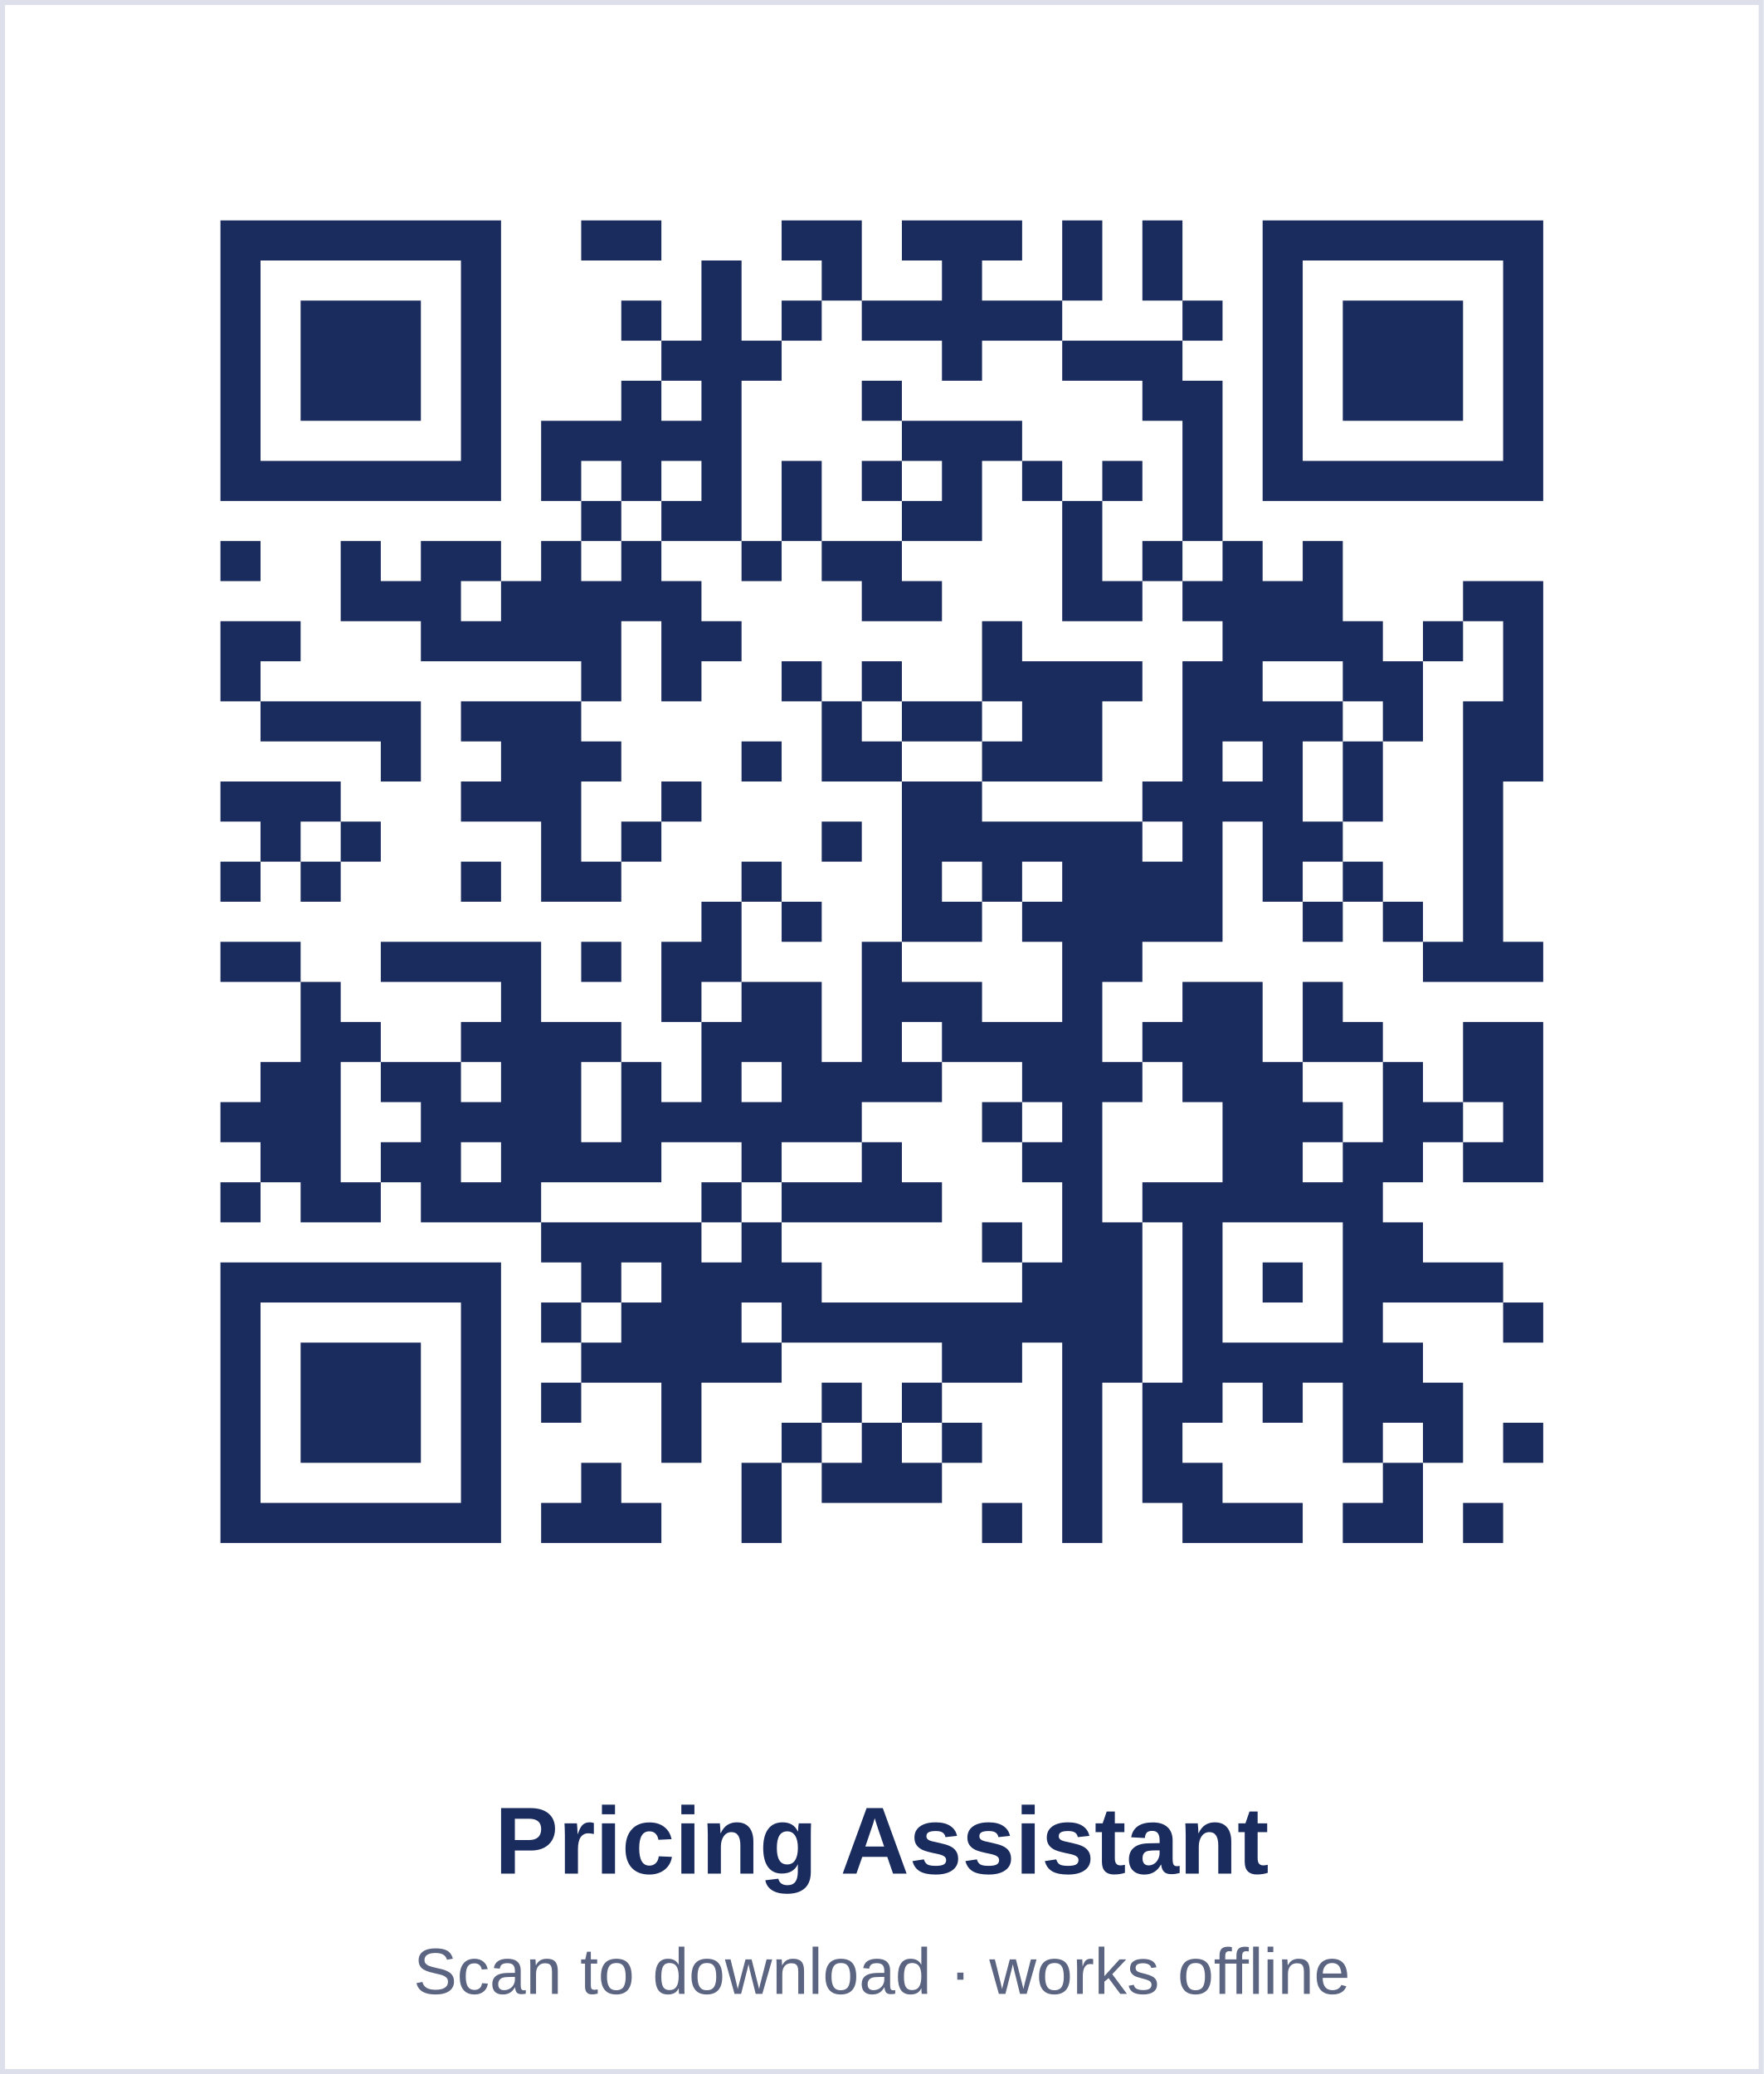
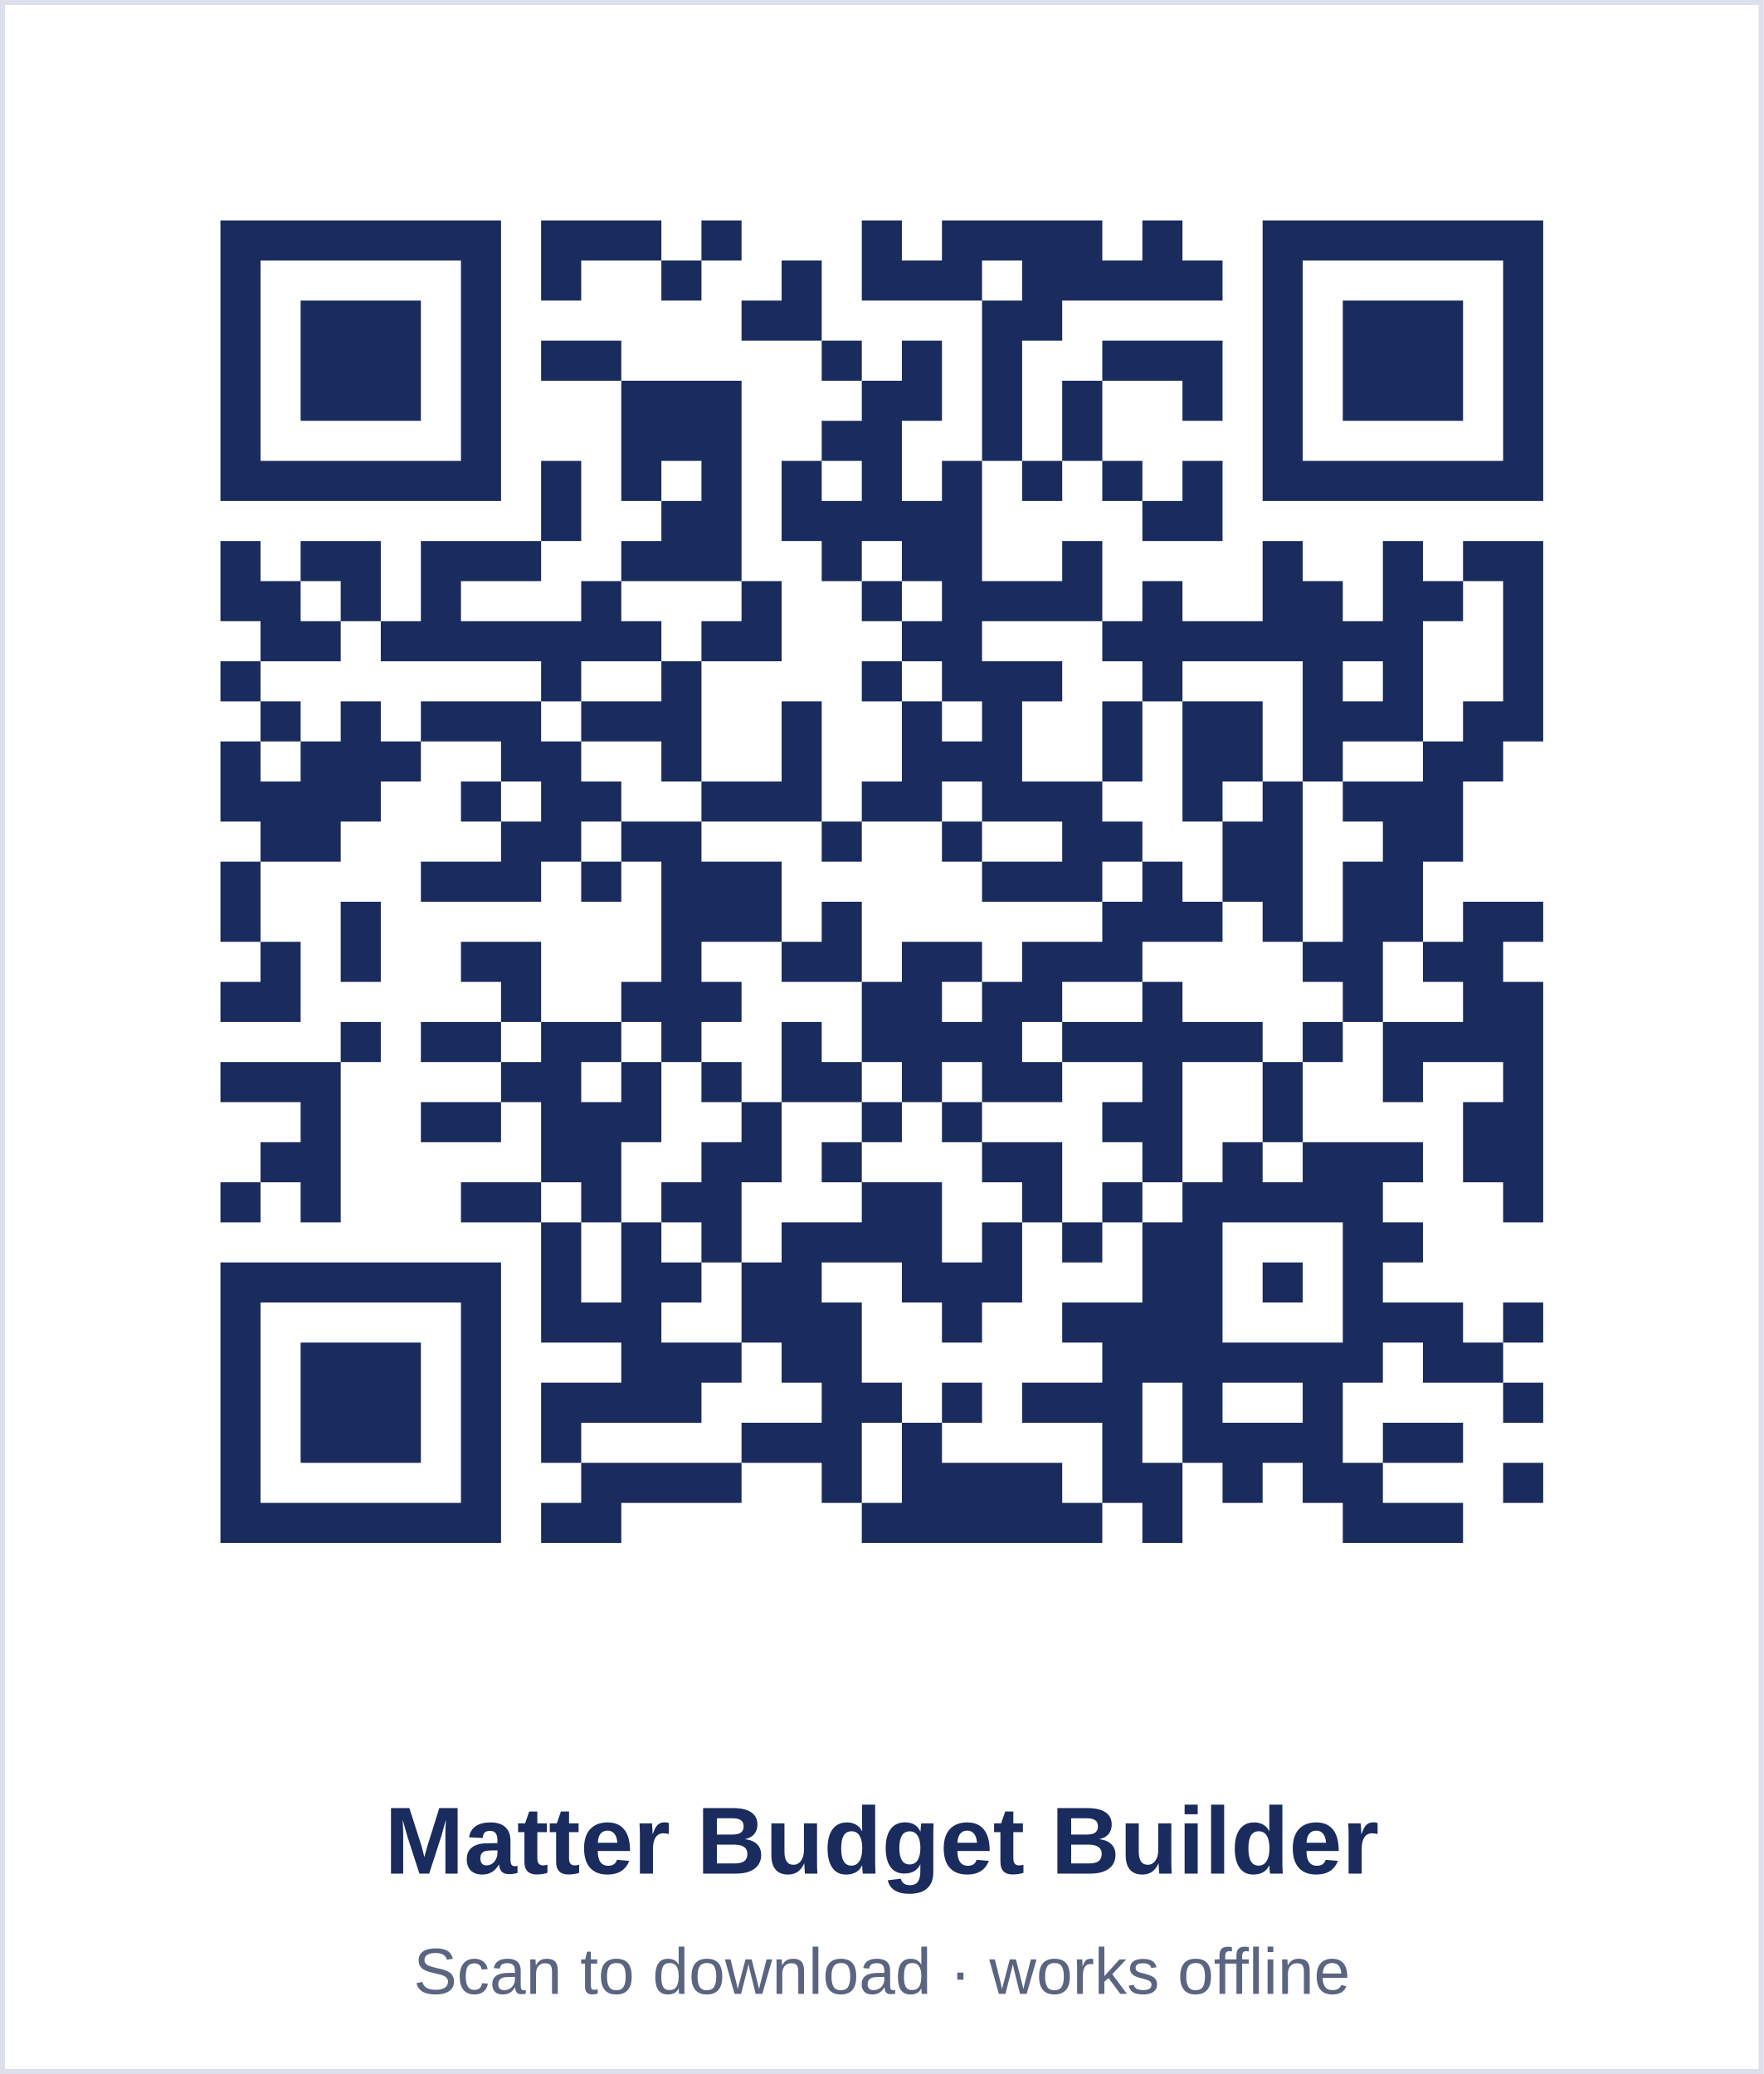
<svg xmlns="http://www.w3.org/2000/svg" width="352" height="414" viewBox="0 0 352 414">
  <rect width="352" height="414" fill="#ffffff" />
  <rect x="0.5" y="0.5" width="351" height="413" fill="none" stroke="#dde0eb" />
  <g transform="translate(12,12)">
    <svg viewBox="0 0 328 328" width="328" height="328" class="segno">
      <g transform="scale(8)">
        <path fill="#fff" d="M0 0h41v41h-41z" />
-         <path class="qrline" stroke="#1a2b5e" d="M4 4.5h7m2 0h2m3 0h2m1 0h3m1 0h1m1 0h1m2 0h7m-33 1h1m5 0h1m5 0h1m2 0h1m2 0h1m2 0h1m1 0h1m2 0h1m5 0h1m-33 1h1m1 0h3m1 0h1m3 0h1m1 0h1m1 0h1m1 0h5m3 0h1m1 0h1m1 0h3m1 0h1m-33 1h1m1 0h3m1 0h1m4 0h3m4 0h1m2 0h3m2 0h1m1 0h3m1 0h1m-33 1h1m1 0h3m1 0h1m3 0h1m1 0h1m3 0h1m6 0h2m1 0h1m1 0h3m1 0h1m-33 1h1m5 0h1m1 0h5m4 0h3m4 0h1m1 0h1m5 0h1m-33 1h7m1 0h1m1 0h1m1 0h1m1 0h1m1 0h1m1 0h1m1 0h1m1 0h1m1 0h1m1 0h7m-24 1h1m1 0h2m1 0h1m2 0h2m2 0h1m2 0h1m-25 1h1m2 0h1m1 0h2m1 0h1m1 0h1m2 0h1m1 0h2m4 0h1m1 0h1m1 0h1m1 0h1m-25 1h3m1 0h5m4 0h2m3 0h2m1 0h4m3 0h2m-33 1h2m3 0h5m1 0h2m6 0h1m5 0h4m1 0h1m1 0h1m-33 1h1m8 0h1m1 0h1m2 0h1m1 0h1m2 0h4m1 0h2m2 0h2m2 0h1m-32 1h4m1 0h3m6 0h1m1 0h2m1 0h2m2 0h4m1 0h1m1 0h2m-29 1h1m2 0h3m3 0h1m1 0h2m2 0h3m2 0h1m1 0h1m1 0h1m2 0h2m-33 1h3m3 0h3m2 0h1m5 0h2m4 0h4m1 0h1m2 0h1m-31 1h1m1 0h1m4 0h1m1 0h1m4 0h1m1 0h6m1 0h1m1 0h2m3 0h1m-32 1h1m1 0h1m3 0h1m1 0h2m3 0h1m3 0h1m1 0h1m1 0h4m1 0h1m1 0h1m2 0h1m-20 1h1m1 0h1m2 0h2m1 0h5m2 0h1m1 0h1m1 0h1m-32 1h2m2 0h4m1 0h1m1 0h2m3 0h1m4 0h2m7 0h3m-31 1h1m4 0h1m3 0h1m1 0h2m1 0h3m2 0h1m2 0h2m1 0h1m-26 1h2m2 0h4m2 0h3m1 0h1m1 0h4m1 0h3m1 0h2m2 0h2m-32 1h2m1 0h2m1 0h2m1 0h1m1 0h1m1 0h4m2 0h3m1 0h3m2 0h1m1 0h2m-33 1h3m2 0h4m1 0h6m3 0h1m1 0h1m3 0h3m1 0h2m1 0h1m-32 1h2m1 0h2m1 0h4m2 0h1m2 0h1m3 0h2m3 0h2m1 0h2m1 0h2m-33 1h1m1 0h2m1 0h3m4 0h1m1 0h4m3 0h1m1 0h6m-21 1h4m1 0h1m5 0h1m1 0h2m1 0h1m3 0h2m-30 1h7m2 0h1m1 0h4m5 0h3m1 0h1m1 0h1m1 0h4m-32 1h1m5 0h1m1 0h1m1 0h3m1 0h9m1 0h1m3 0h1m3 0h1m-33 1h1m1 0h3m1 0h1m2 0h5m4 0h2m1 0h2m1 0h6m-30 1h1m1 0h3m1 0h1m1 0h1m2 0h1m3 0h1m1 0h1m3 0h1m1 0h2m1 0h1m1 0h3m-31 1h1m1 0h3m1 0h1m4 0h1m2 0h1m1 0h1m1 0h1m2 0h1m1 0h1m4 0h1m1 0h1m1 0h1m-33 1h1m5 0h1m2 0h1m3 0h1m1 0h3m3 0h1m1 0h2m4 0h1m-30 1h7m1 0h3m2 0h1m5 0h1m1 0h1m2 0h3m1 0h2m1 0h1" />
+         <path class="qrline" stroke="#1a2b5e" d="M4 4.5h7m1 0h3m1 0h1m3 0h1m1 0h4m1 0h1m2 0h7m-33 1h1m5 0h1m1 0h1m2 0h1m2 0h1m1 0h3m1 0h5m1 0h1m5 0h1m-33 1h1m1 0h3m1 0h1m6 0h2m4 0h2m5 0h1m1 0h3m1 0h1m-33 1h1m1 0h3m1 0h1m1 0h2m5 0h1m1 0h1m1 0h1m2 0h3m1 0h1m1 0h3m1 0h1m-33 1h1m1 0h3m1 0h1m3 0h3m3 0h2m1 0h1m1 0h1m2 0h1m1 0h1m1 0h3m1 0h1m-33 1h1m5 0h1m3 0h3m2 0h2m2 0h1m1 0h1m4 0h1m5 0h1m-33 1h7m1 0h1m1 0h1m1 0h1m1 0h1m1 0h1m1 0h1m1 0h1m1 0h1m1 0h1m1 0h7m-25 1h1m2 0h2m1 0h5m4 0h2m-25 1h1m1 0h2m1 0h3m2 0h3m2 0h1m1 0h2m2 0h1m4 0h1m2 0h1m1 0h2m-33 1h2m1 0h1m1 0h1m3 0h1m3 0h1m2 0h1m1 0h4m1 0h1m2 0h2m1 0h2m1 0h1m-32 1h2m1 0h7m1 0h2m3 0h2m3 0h8m2 0h1m-33 1h1m7 0h1m2 0h1m4 0h1m1 0h3m2 0h1m3 0h1m1 0h1m2 0h1m-32 1h1m1 0h1m1 0h3m1 0h3m2 0h1m2 0h1m1 0h1m2 0h1m1 0h2m1 0h3m1 0h2m-33 1h1m1 0h3m2 0h2m2 0h1m2 0h1m2 0h3m2 0h1m1 0h2m1 0h1m2 0h2m-32 1h4m2 0h1m1 0h2m2 0h3m1 0h2m1 0h3m2 0h1m1 0h1m1 0h3m-30 1h2m4 0h2m1 0h2m3 0h1m2 0h1m2 0h2m2 0h2m2 0h2m-31 1h1m4 0h3m1 0h1m1 0h3m5 0h3m1 0h1m1 0h2m1 0h2m-30 1h1m2 0h1m7 0h3m1 0h1m6 0h3m1 0h1m1 0h2m1 0h2m-32 1h1m1 0h1m2 0h2m3 0h1m2 0h2m1 0h2m1 0h3m4 0h2m1 0h2m-32 1h2m5 0h1m2 0h3m3 0h2m1 0h2m2 0h1m4 0h1m2 0h2m-30 1h1m1 0h2m1 0h2m1 0h1m2 0h1m1 0h4m1 0h5m1 0h1m1 0h4m-33 1h3m4 0h2m1 0h1m1 0h1m1 0h2m1 0h1m1 0h2m2 0h1m2 0h1m2 0h1m2 0h1m-31 1h1m2 0h2m1 0h3m2 0h1m2 0h1m1 0h1m3 0h2m2 0h1m4 0h2m-32 1h2m5 0h2m2 0h2m1 0h1m3 0h2m2 0h1m1 0h1m1 0h3m1 0h2m-33 1h1m1 0h1m3 0h2m1 0h1m1 0h2m3 0h2m2 0h1m1 0h1m1 0h5m3 0h1m-25 1h1m1 0h1m1 0h1m1 0h4m1 0h1m1 0h1m1 0h2m3 0h2m-30 1h7m1 0h1m1 0h2m1 0h2m2 0h3m3 0h2m1 0h1m1 0h1m-29 1h1m5 0h1m1 0h3m2 0h3m2 0h1m2 0h4m3 0h3m1 0h1m-33 1h1m1 0h3m1 0h1m3 0h3m1 0h2m6 0h7m1 0h2m-32 1h1m1 0h3m1 0h1m1 0h4m3 0h2m1 0h1m1 0h3m1 0h1m2 0h1m4 0h1m-33 1h1m1 0h3m1 0h1m1 0h1m4 0h3m1 0h1m4 0h1m1 0h4m1 0h2m-31 1h1m5 0h1m2 0h4m2 0h1m1 0h4m1 0h2m1 0h1m1 0h2m3 0h1m-33 1h7m1 0h2m6 0h6m1 0h1m4 0h3" />
      </g>
    </svg>
  </g>
-   <text x="176.0" y="374" text-anchor="middle" font-family="Arial, Helvetica, sans-serif" font-size="19" font-weight="700" fill="#1a2b5e">Pricing Assistant</text>
+   <text x="176.0" y="374" text-anchor="middle" font-family="Arial, Helvetica, sans-serif" font-size="19" font-weight="700" fill="#1a2b5e">Matter Budget Builder</text>
  <text x="176.0" y="398" text-anchor="middle" font-family="Arial, Helvetica, sans-serif" font-size="13" fill="#5b6480">Scan to download · works offline</text>
</svg>
